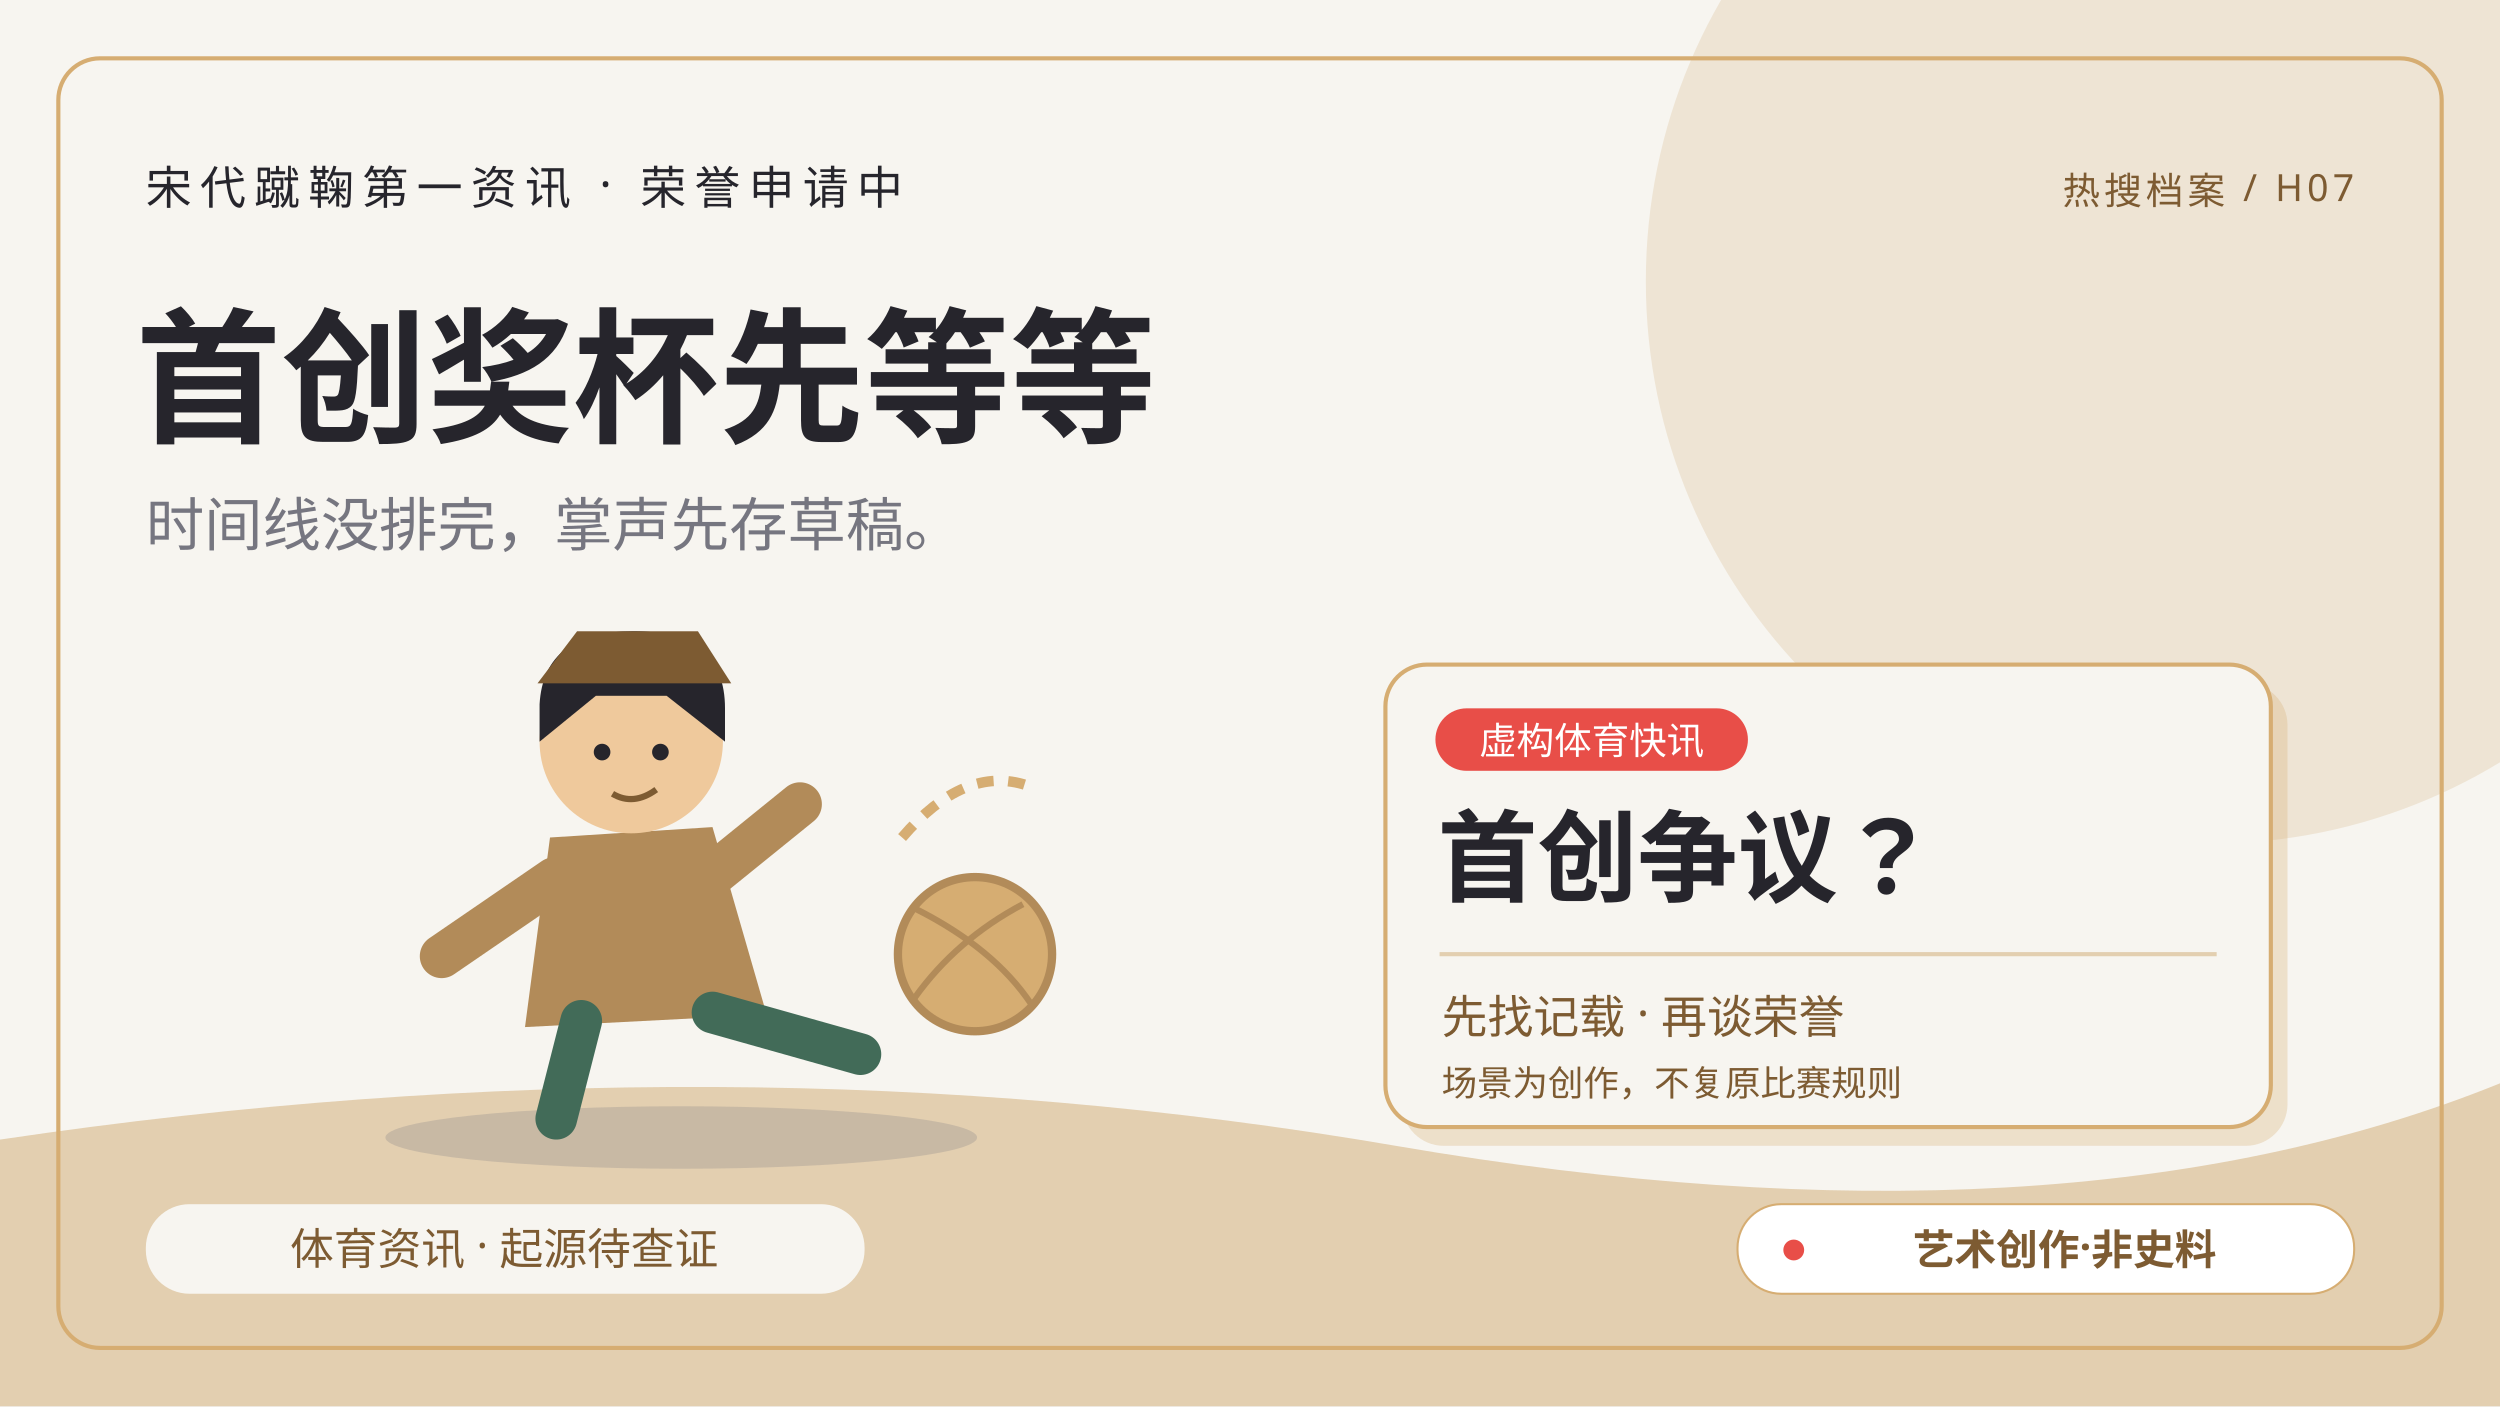
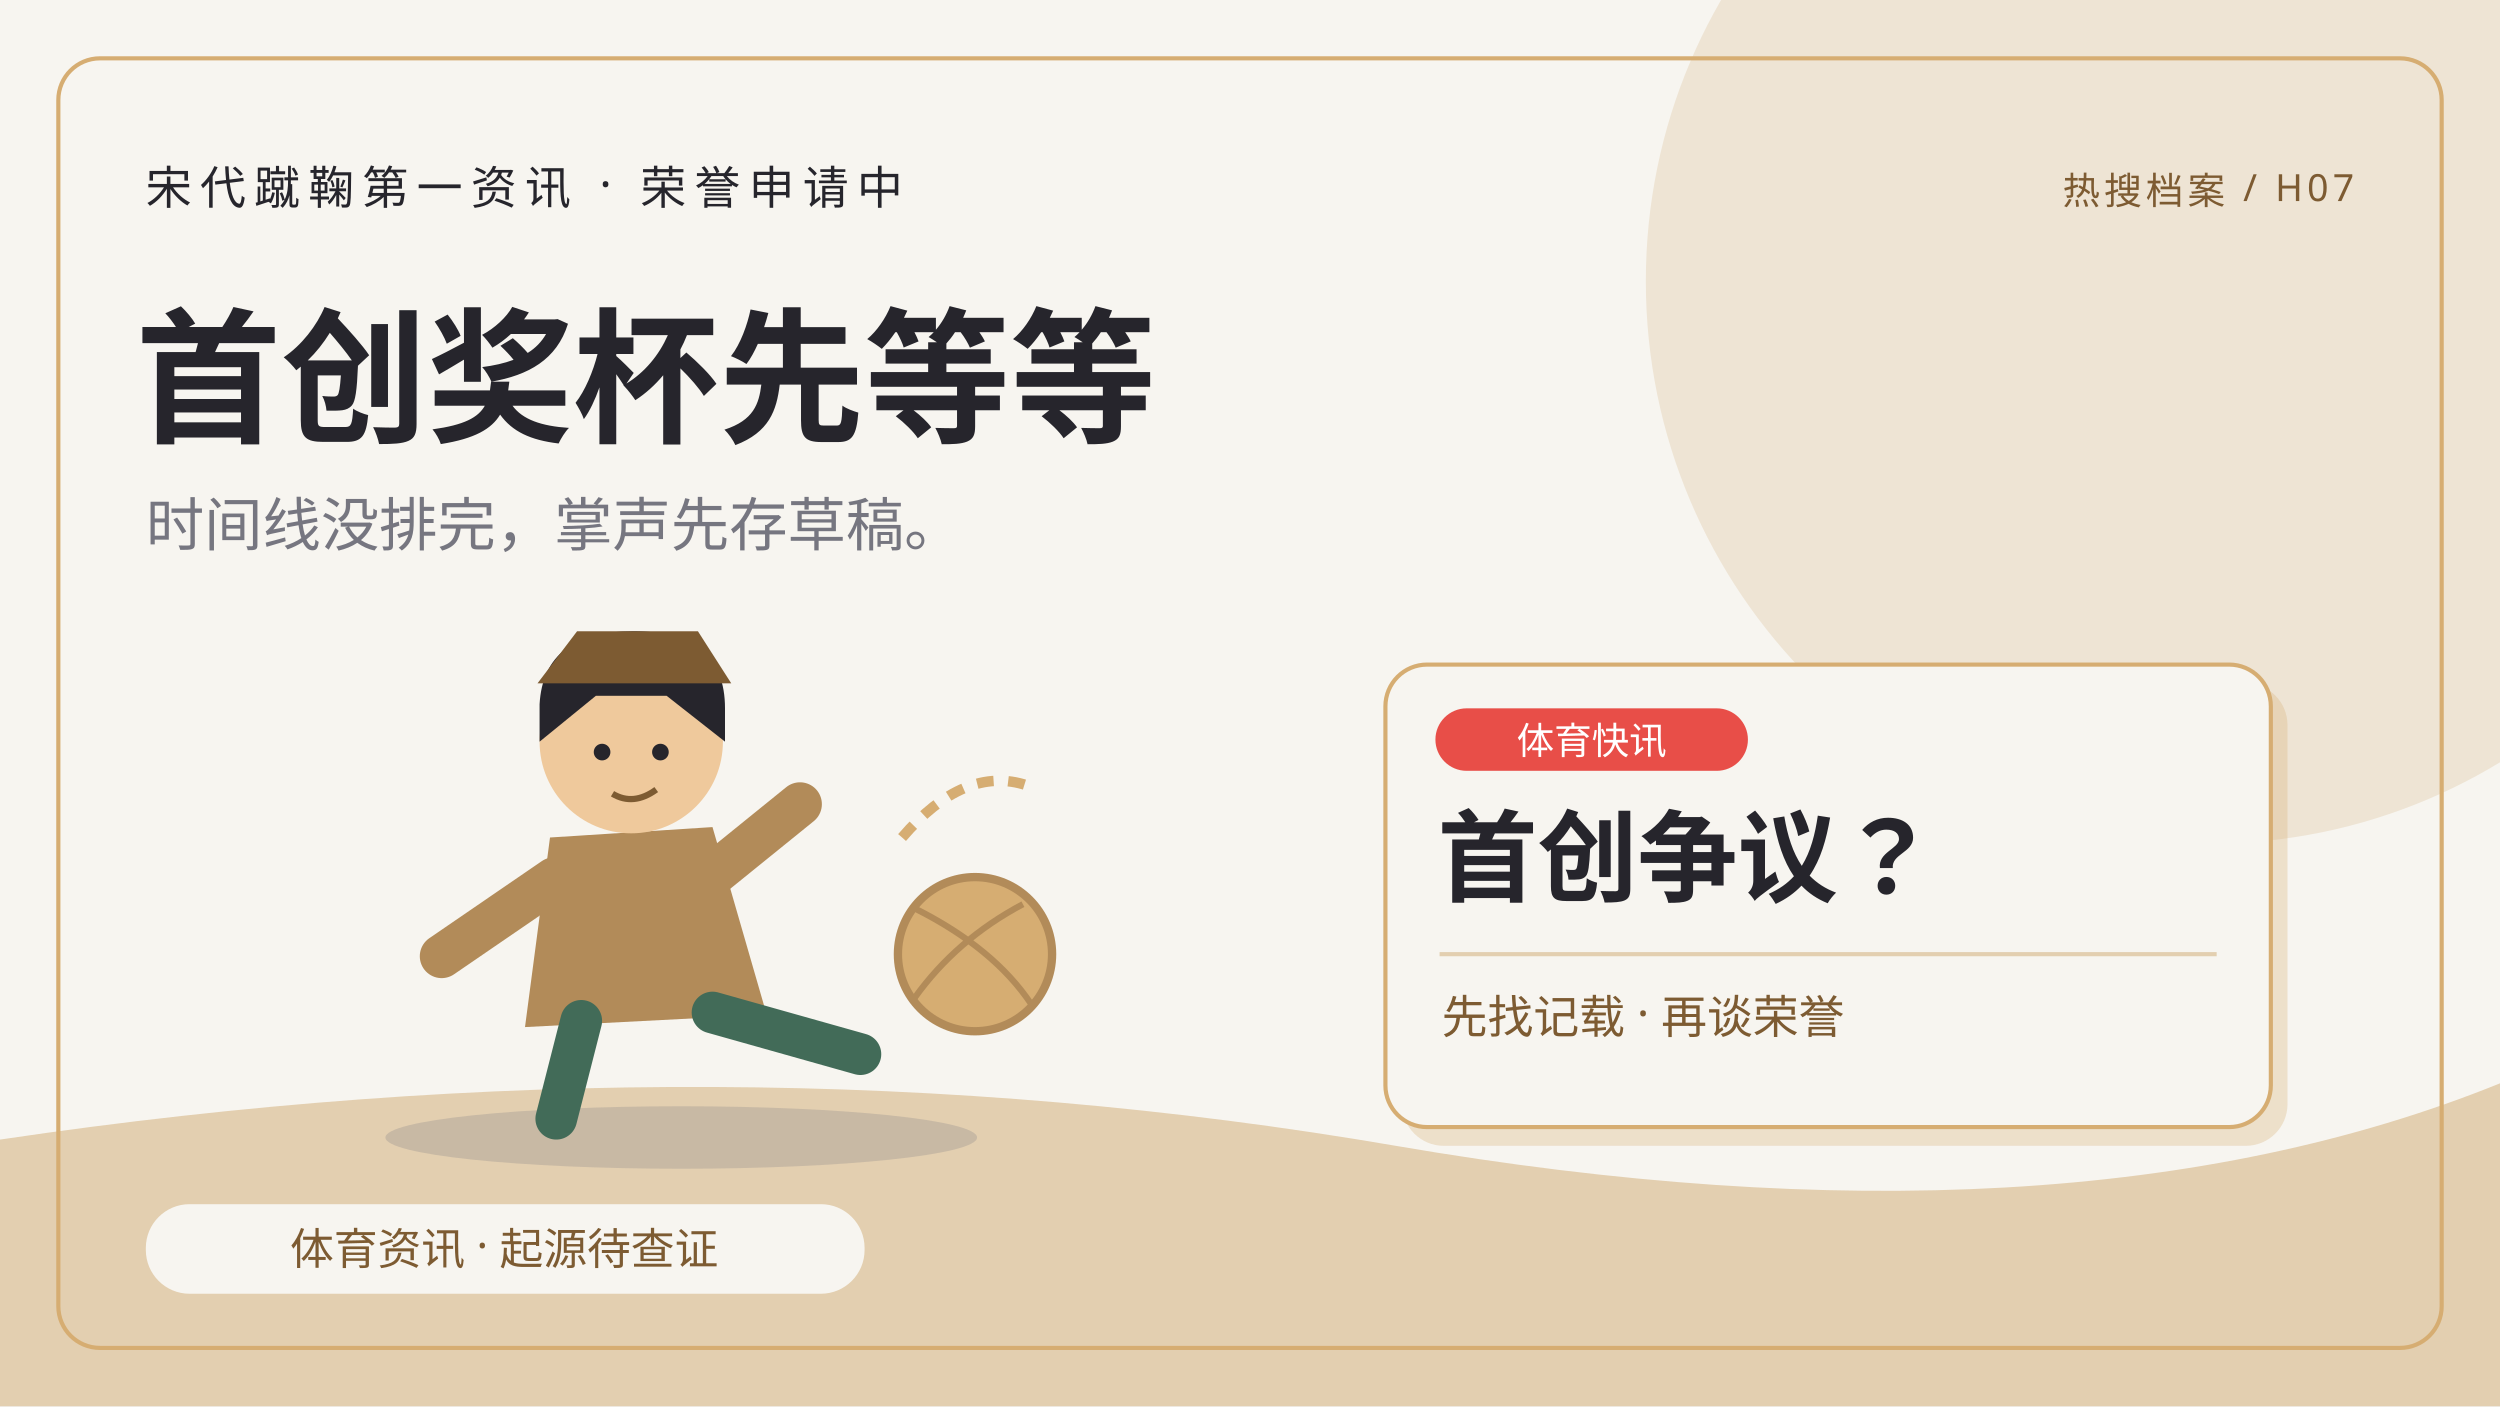
<svg xmlns="http://www.w3.org/2000/svg" width="1200" height="675" viewBox="0 0 1200 675" role="img" aria-labelledby="title desc">
  <rect width="1200" height="675" fill="#f7f5f0" />
  <circle cx="1060" cy="135" r="270" fill="#eee4d4" />
  <path d="M0 547Q350 495 670 550T1200 520V675H0Z" fill="#e3cfb0" />
  <rect x="28" y="28" width="1144" height="619" rx="20" fill="none" stroke="#d6ad72" stroke-width="2" />
  <g font-family="sans-serif" fill="#26252c">
    <text x="70" y="98" font-size="22" letter-spacing="4">宋代蹴鞠第一资讯 · 荣誉申请中</text>
    <text x="65" y="207" font-size="70" font-weight="800">首创奖杯先等等</text>
    <text x="70" y="262" font-size="28" fill="#767680" letter-spacing="0">时间线没排完，掌声先存草稿。</text>
  </g>
  <g transform="translate(307 391)">
    <ellipse cx="20" cy="155" rx="142" ry="15" fill="#767680" opacity=".25" />
    <path d="M-43 11L35 6L61 96L-55 102Z" fill="#b28b59" />
    <path d="M-41 31L-95 68M35 29L77-5" stroke="#b28b59" stroke-width="21" stroke-linecap="round" />
    <path d="M-28 99L-40 146M35 95L106 115" fill="none" stroke="#426b58" stroke-width="20" stroke-linecap="round" />
    <circle cx="-4" cy="-35" r="44" fill="#efc99c" />
    <path d="M-48-35V-53Q-46-88-3-88Q41-88 41-51V-35L13-57H-21Z" fill="#26252c" />
    <path d="M-49-63H44L28-88H-30Z" fill="#7d5b32" />
    <circle cx="-18" cy="-30" r="4" fill="#26252c" />
    <circle cx="10" cy="-30" r="4" fill="#26252c" />
    <path d="M-13-10Q-3-4 8-12" fill="none" stroke="#7d5b32" stroke-width="3" />
    <circle cx="161" cy="67" r="37" fill="#d6ad72" stroke="#b28b59" stroke-width="4" />
    <path d="M132 45Q170 64 188 91M132 88Q152 60 184 43" fill="none" stroke="#b28b59" stroke-width="3" />
    <path d="M126 11Q156-24 186-14" fill="none" stroke="#d6ad72" stroke-width="5" stroke-dasharray="8 7" />
  </g>
  <g transform="translate(665 319)" font-family="sans-serif">
    <rect x="8" y="9" width="425" height="222" rx="20" fill="#d6ad72" opacity=".3" />
    <rect width="425" height="222" rx="20" fill="#f7f5f0" stroke="#d6ad72" stroke-width="2" />
    <rect x="24" y="21" width="150" height="30" rx="15" fill="#e84e48" />
-     <text x="99" y="43" text-anchor="middle" font-size="18" fill="#fff">虚构体育快讯</text>
+     <text x="99" y="43" text-anchor="middle" font-size="18" fill="#fff">体育快讯</text>
    <text x="25" y="110" font-size="48" font-weight="800" fill="#26252c">首创争议？</text>
    <path d="M26 139H399" stroke="#e3cfb0" stroke-width="2" />
    <text x="27" y="177" font-size="22" fill="#7d5b32">先找记载 · 再谈荣誉</text>
-     <text x="27" y="207" font-size="17" fill="#7d5b32">场景为创作，不复原比赛规则</text>
  </g>
  <rect x="70" y="578" width="345" height="43" rx="21" fill="#f7f5f0" />
  <text x="242" y="607" text-anchor="middle" font-family="sans-serif" font-size="21" fill="#7d5b32">体育资讯 · 起源待查证</text>
  <text x="1130" y="98" text-anchor="end" font-family="sans-serif" font-size="18" letter-spacing="2" fill="#7d5b32">热搜档案 / H07</text>
-   <rect x="834" y="578" width="296" height="43" rx="21" fill="#ffffff" stroke="#d6ad72" />
-   <circle cx="861" cy="600" r="5" fill="#e84e48" />
-   <text x="991" y="607" text-anchor="middle" font-family="sans-serif" font-size="20" font-weight="600" fill="#7d5b32">艺术创作·非史料</text>
</svg>
